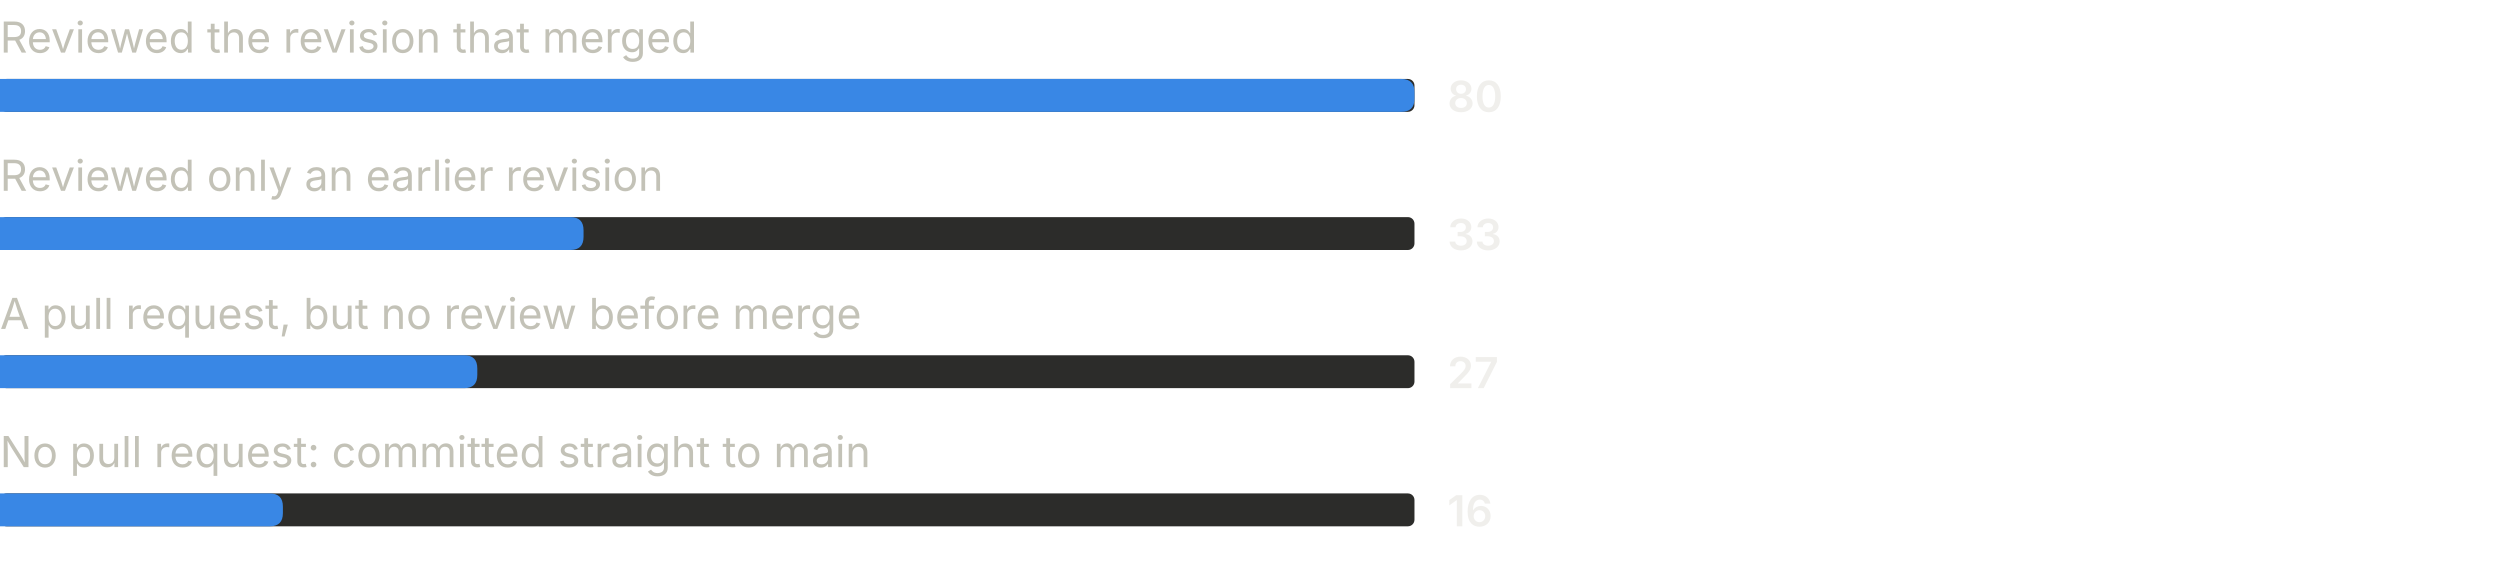
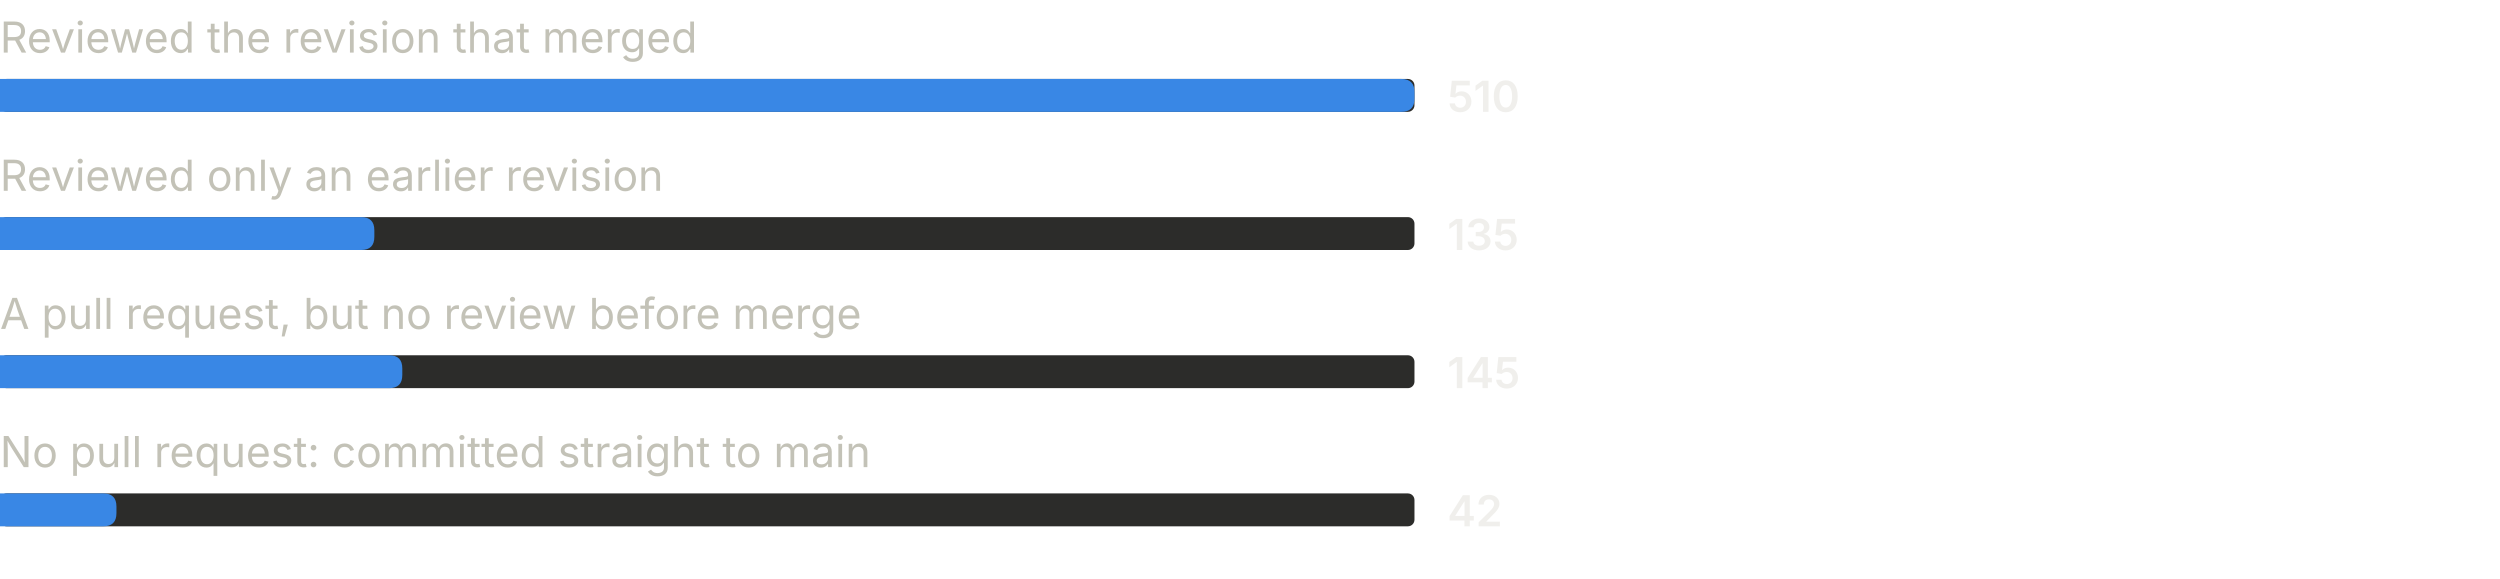
<svg xmlns="http://www.w3.org/2000/svg" width="760" height="176" viewBox="0 0 760 176" role="img" aria-label="Whether the bot had reviewed the causing change">
  <text x="0.0" y="16" fill="#c3c2b7" font-size="13" font-weight="400" text-anchor="start" font-family="system-ui, -apple-system, Segoe UI, sans-serif">Reviewed the revision that merged</text>
  <rect x="0" y="24" width="430" height="10" rx="2" fill="#2c2c2a" />
  <path d="M0,24 H426.0 Q430.0,24 430.0,28 V30 Q430.0,34 426.0,34 H0 Z" fill="#3987e5" />
-   <text x="440.0" y="34" fill="#f0efec" font-size="13" font-weight="600" text-anchor="start" font-family="system-ui, -apple-system, Segoe UI, sans-serif">80</text>
+   <text x="440.0" y="34" fill="#f0efec" font-size="13" font-weight="600" text-anchor="start" font-family="system-ui, -apple-system, Segoe UI, sans-serif">510</text>
  <text x="0.0" y="58" fill="#c3c2b7" font-size="13" font-weight="400" text-anchor="start" font-family="system-ui, -apple-system, Segoe UI, sans-serif">Reviewed only an earlier revision</text>
  <rect x="0" y="66" width="430" height="10" rx="2" fill="#2c2c2a" />
-   <path d="M0,66 H173.4 Q177.4,66 177.4,70 V72 Q177.4,76 173.4,76 H0 Z" fill="#3987e5" />
-   <text x="440.0" y="76" fill="#f0efec" font-size="13" font-weight="600" text-anchor="start" font-family="system-ui, -apple-system, Segoe UI, sans-serif">33</text>
+   <path d="M0,66 H109.8 Q113.8,66 113.8,70 V72 Q113.8,76 109.8,76 H0 Z" fill="#3987e5" />
+   <text x="440.0" y="76" fill="#f0efec" font-size="13" font-weight="600" text-anchor="start" font-family="system-ui, -apple-system, Segoe UI, sans-serif">135</text>
  <text x="0.0" y="100" fill="#c3c2b7" font-size="13" font-weight="400" text-anchor="start" font-family="system-ui, -apple-system, Segoe UI, sans-serif">A pull request, but no review before merge</text>
  <rect x="0" y="108" width="430" height="10" rx="2" fill="#2c2c2a" />
-   <path d="M0,108 H141.1 Q145.1,108 145.1,112 V114 Q145.1,118 141.1,118 H0 Z" fill="#3987e5" />
-   <text x="440.0" y="118" fill="#f0efec" font-size="13" font-weight="600" text-anchor="start" font-family="system-ui, -apple-system, Segoe UI, sans-serif">27</text>
+   <path d="M0,108 H118.3 Q122.3,108 122.3,112 V114 Q122.3,118 118.3,118 H0 Z" fill="#3987e5" />
+   <text x="440.0" y="118" fill="#f0efec" font-size="13" font-weight="600" text-anchor="start" font-family="system-ui, -apple-system, Segoe UI, sans-serif">145</text>
  <text x="0.0" y="142" fill="#c3c2b7" font-size="13" font-weight="400" text-anchor="start" font-family="system-ui, -apple-system, Segoe UI, sans-serif">No pull request: committed straight to main</text>
  <rect x="0" y="150" width="430" height="10" rx="2" fill="#2c2c2a" />
-   <path d="M0,150 H82.0 Q86.0,150 86.0,154 V156 Q86.0,160 82.0,160 H0 Z" fill="#3987e5" />
-   <text x="440.0" y="160" fill="#f0efec" font-size="13" font-weight="600" text-anchor="start" font-family="system-ui, -apple-system, Segoe UI, sans-serif">16</text>
+   <path d="M0,150 H31.4 Q35.4,150 35.4,154 V156 Q35.4,160 31.4,160 H0 Z" fill="#3987e5" />
+   <text x="440.0" y="160" fill="#f0efec" font-size="13" font-weight="600" text-anchor="start" font-family="system-ui, -apple-system, Segoe UI, sans-serif">42</text>
</svg>
